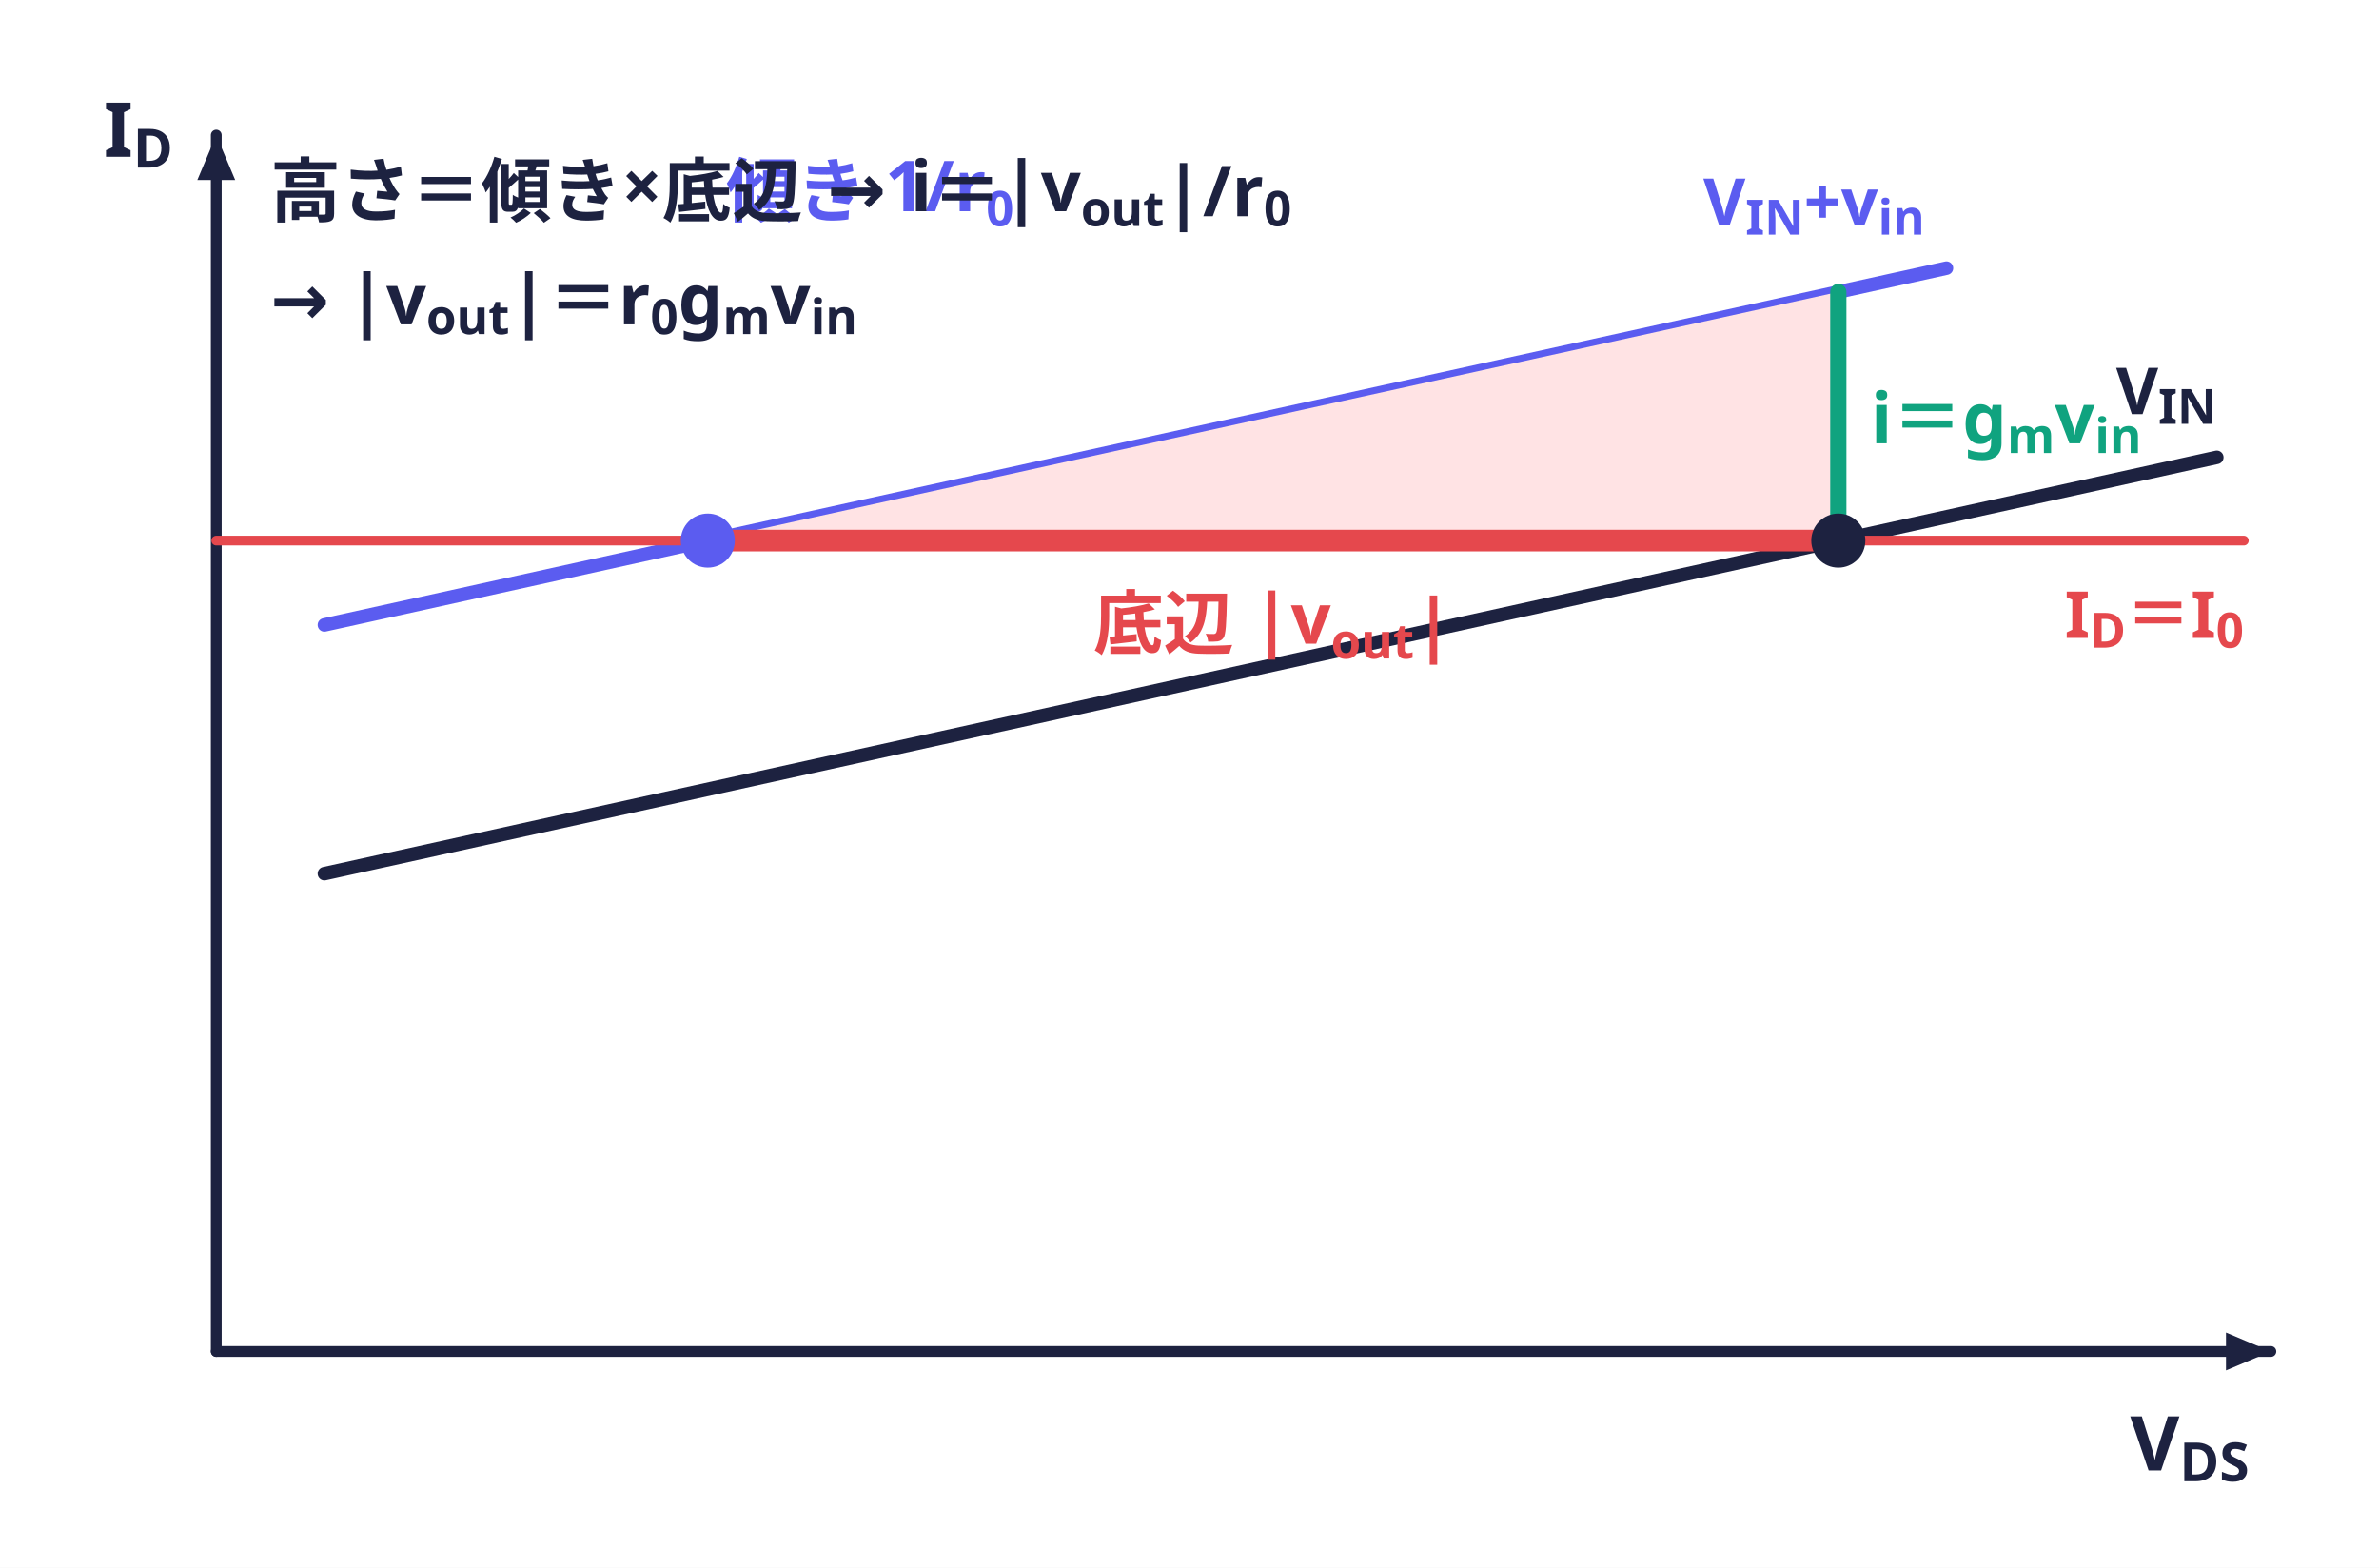
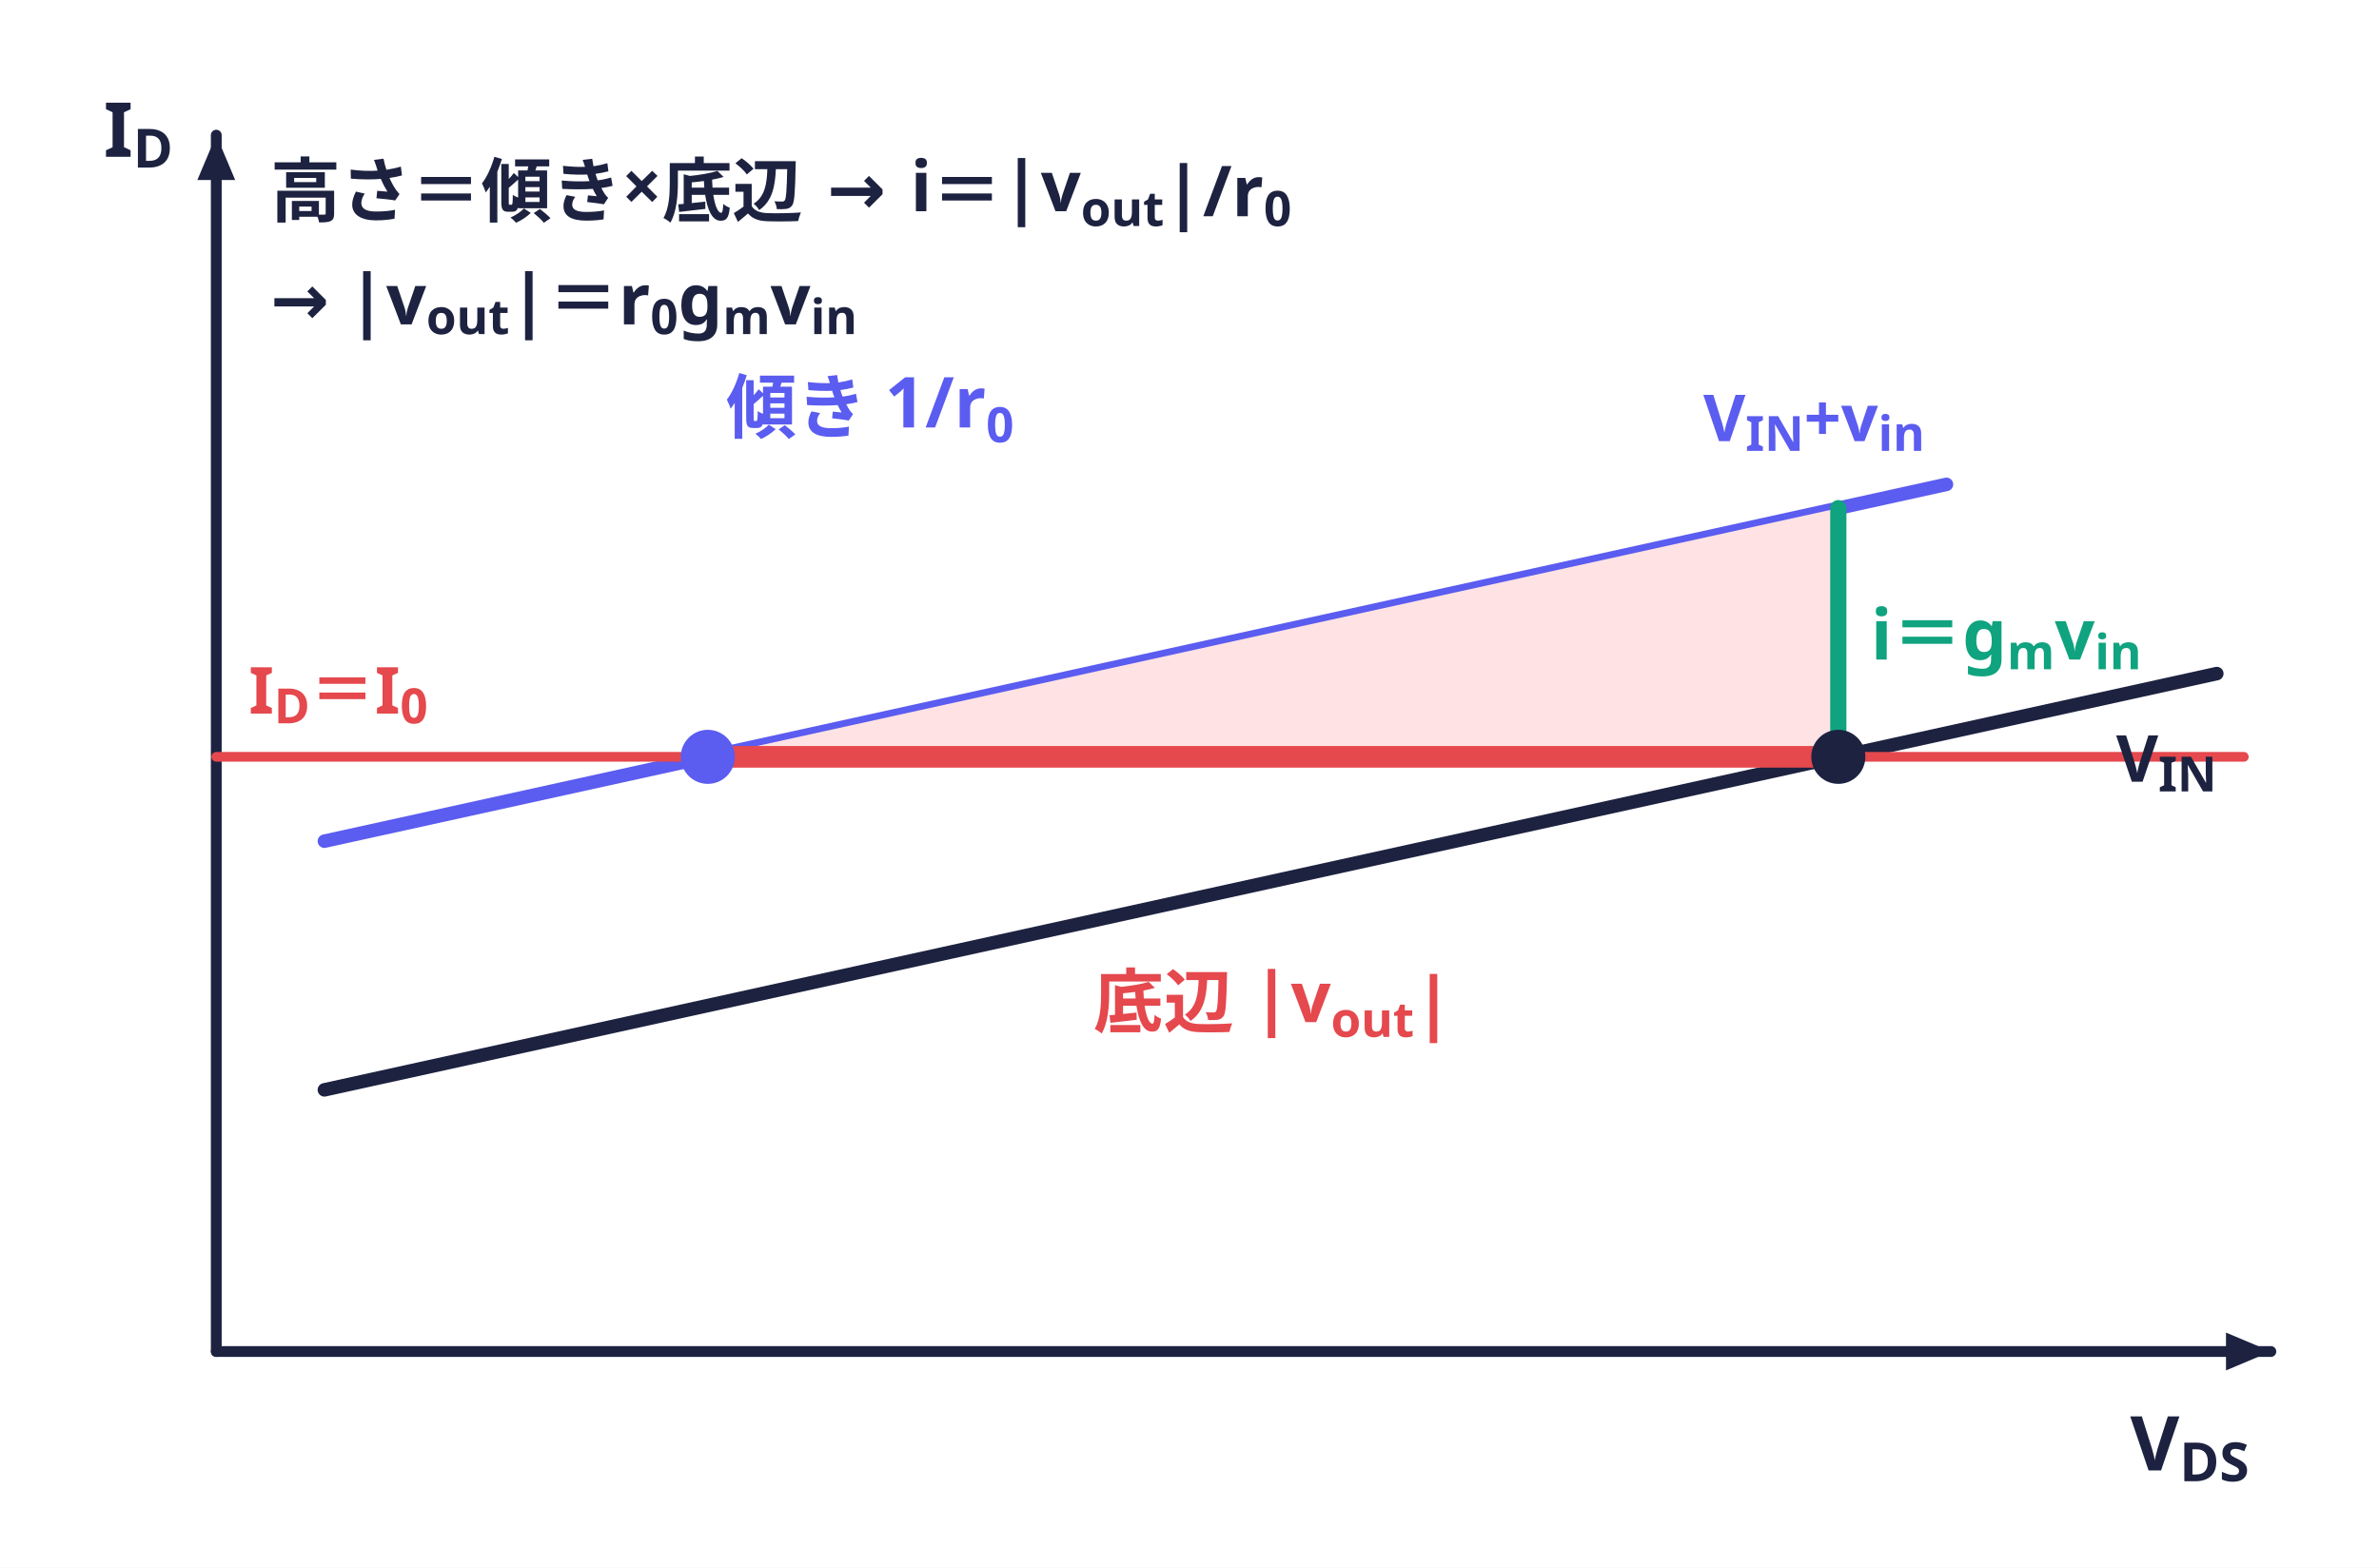
<svg xmlns="http://www.w3.org/2000/svg" viewBox="0 0 440 290" width="440" height="290">
  <rect width="440" height="290" fill="#fff" />
  <polyline points="40,250 420,250" fill="none" stroke="#1d2240" stroke-width="2" stroke-linejoin="round" stroke-linecap="round" />
  <polygon points="420,250 411.7,253.5 411.7,246.5" fill="#1d2240" />
  <polyline points="40,250 40,25" fill="none" stroke="#1d2240" stroke-width="2" stroke-linejoin="round" stroke-linecap="round" />
  <polygon points="40,25 43.5,33.3 36.5,33.3" fill="#1d2240" />
  <text x="416" y="272" text-anchor="end" font-size="14" fill="#1d2240" font-weight="600" font-family="Hiragino Sans, Noto Sans JP, sans-serif">V<tspan baseline-shift="sub" font-size="10">DS</tspan>
  </text>
  <text x="32" y="29" text-anchor="end" font-size="14" fill="#1d2240" font-weight="600" font-family="Hiragino Sans, Noto Sans JP, sans-serif">I<tspan baseline-shift="sub" font-size="10">D</tspan>
  </text>
-   <polyline points="60,161.6 410,84.6" fill="none" stroke="#1d2240" stroke-width="2.5" stroke-linejoin="round" stroke-linecap="round" />
-   <polyline points="60,115.6 360,49.6" fill="none" stroke="#5b5cf0" stroke-width="2.5" stroke-linejoin="round" stroke-linecap="round" />
-   <polyline points="40,100 415,100" fill="none" stroke="#e5484d" stroke-width="1.8" stroke-linejoin="round" stroke-linecap="round" />
-   <text x="415" y="118" text-anchor="end" font-size="12" fill="#e5484d" font-weight="600" font-family="Hiragino Sans, Noto Sans JP, sans-serif">I<tspan baseline-shift="sub" font-size="9">D</tspan>＝I<tspan baseline-shift="sub" font-size="9">0</tspan>
+   <polyline points="60,201.6 410,124.6" fill="none" stroke="#1d2240" stroke-width="2.5" stroke-linejoin="round" stroke-linecap="round" />
+   <polyline points="60,155.6 360,89.6" fill="none" stroke="#5b5cf0" stroke-width="2.5" stroke-linejoin="round" stroke-linecap="round" />
+   <polyline points="40,140 415,140" fill="none" stroke="#e5484d" stroke-width="1.8" stroke-linejoin="round" stroke-linecap="round" />
+   <text x="46" y="132" text-anchor="start" font-size="12" fill="#e5484d" font-weight="600" font-family="Hiragino Sans, Noto Sans JP, sans-serif">I<tspan baseline-shift="sub" font-size="9">D</tspan>＝I<tspan baseline-shift="sub" font-size="9">0</tspan>
  </text>
-   <text x="410" y="76.6" text-anchor="end" font-size="12" fill="#1d2240" font-weight="600" font-family="Hiragino Sans, Noto Sans JP, sans-serif">V<tspan baseline-shift="sub" font-size="9">IN</tspan>
+   <text x="410" y="144.6" text-anchor="end" font-size="12" fill="#1d2240" font-weight="600" font-family="Hiragino Sans, Noto Sans JP, sans-serif">V<tspan baseline-shift="sub" font-size="9">IN</tspan>
  </text>
-   <text x="356" y="41.6" text-anchor="end" font-size="12" fill="#5b5cf0" font-weight="600" font-family="Hiragino Sans, Noto Sans JP, sans-serif">V<tspan baseline-shift="sub" font-size="9">IN</tspan>+v<tspan baseline-shift="sub" font-size="9">in</tspan>
+   <text x="356" y="81.6" text-anchor="end" font-size="12" fill="#5b5cf0" font-weight="600" font-family="Hiragino Sans, Noto Sans JP, sans-serif">V<tspan baseline-shift="sub" font-size="9">IN</tspan>+v<tspan baseline-shift="sub" font-size="9">in</tspan>
  </text>
-   <polygon points="130.909,100 340,54 340,100" fill="#ffe3e4" stroke="none" />
-   <polyline points="340,100 340,54" fill="none" stroke="#10a37f" stroke-width="3" stroke-linejoin="round" stroke-linecap="round" />
-   <polyline points="130.909,100 340,100" fill="none" stroke="#e5484d" stroke-width="4" stroke-linejoin="round" stroke-linecap="round" />
-   <circle cx="340" cy="100" r="5" fill="#1d2240" />
-   <circle cx="130.909" cy="100" r="5" fill="#5b5cf0" />
-   <text x="346" y="82.0" text-anchor="start" font-size="13" fill="#10a37f" font-weight="600" font-family="Hiragino Sans, Noto Sans JP, sans-serif">i＝g<tspan baseline-shift="sub" font-size="9">m</tspan>v<tspan baseline-shift="sub" font-size="9">in</tspan>
+   <polygon points="130.909,140 340,94 340,140" fill="#ffe3e4" stroke="none" />
+   <polyline points="340,140 340,94" fill="none" stroke="#10a37f" stroke-width="3" stroke-linejoin="round" stroke-linecap="round" />
+   <polyline points="130.909,140 340,140" fill="none" stroke="#e5484d" stroke-width="4" stroke-linejoin="round" stroke-linecap="round" />
+   <circle cx="340" cy="140" r="5" fill="#1d2240" />
+   <circle cx="130.909" cy="140" r="5" fill="#5b5cf0" />
+   <text x="346" y="122.0" text-anchor="start" font-size="13" fill="#10a37f" font-weight="600" font-family="Hiragino Sans, Noto Sans JP, sans-serif">i＝g<tspan baseline-shift="sub" font-size="9">m</tspan>v<tspan baseline-shift="sub" font-size="9">in</tspan>
  </text>
-   <text x="235.455" y="120" text-anchor="middle" font-size="13" fill="#e5484d" font-weight="600" font-family="Hiragino Sans, Noto Sans JP, sans-serif">底辺 |v<tspan baseline-shift="sub" font-size="9">out</tspan>|</text>
-   <text x="160.909" y="40" text-anchor="middle" font-size="13" fill="#5b5cf0" font-weight="600" font-family="Hiragino Sans, Noto Sans JP, sans-serif">傾き 1/r<tspan baseline-shift="sub" font-size="9">0</tspan>
+   <text x="235.455" y="190" text-anchor="middle" font-size="13" fill="#e5484d" font-weight="600" font-family="Hiragino Sans, Noto Sans JP, sans-serif">底辺 |v<tspan baseline-shift="sub" font-size="9">out</tspan>|</text>
+   <text x="160.909" y="80" text-anchor="middle" font-size="13" fill="#5b5cf0" font-weight="600" font-family="Hiragino Sans, Noto Sans JP, sans-serif">傾き 1/r<tspan baseline-shift="sub" font-size="9">0</tspan>
  </text>
  <text x="50" y="40" text-anchor="start" font-size="13" fill="#1d2240" font-weight="600" font-family="Hiragino Sans, Noto Sans JP, sans-serif">高さ＝傾き×底辺 → i＝|v<tspan baseline-shift="sub" font-size="9">out</tspan>|/r<tspan baseline-shift="sub" font-size="9">0</tspan>
  </text>
  <text x="50" y="60" text-anchor="start" font-size="13" fill="#1d2240" font-weight="600" font-family="Hiragino Sans, Noto Sans JP, sans-serif">→ |v<tspan baseline-shift="sub" font-size="9">out</tspan>|＝r<tspan baseline-shift="sub" font-size="9">0</tspan>g<tspan baseline-shift="sub" font-size="9">m</tspan>v<tspan baseline-shift="sub" font-size="9">in</tspan>
  </text>
</svg>
